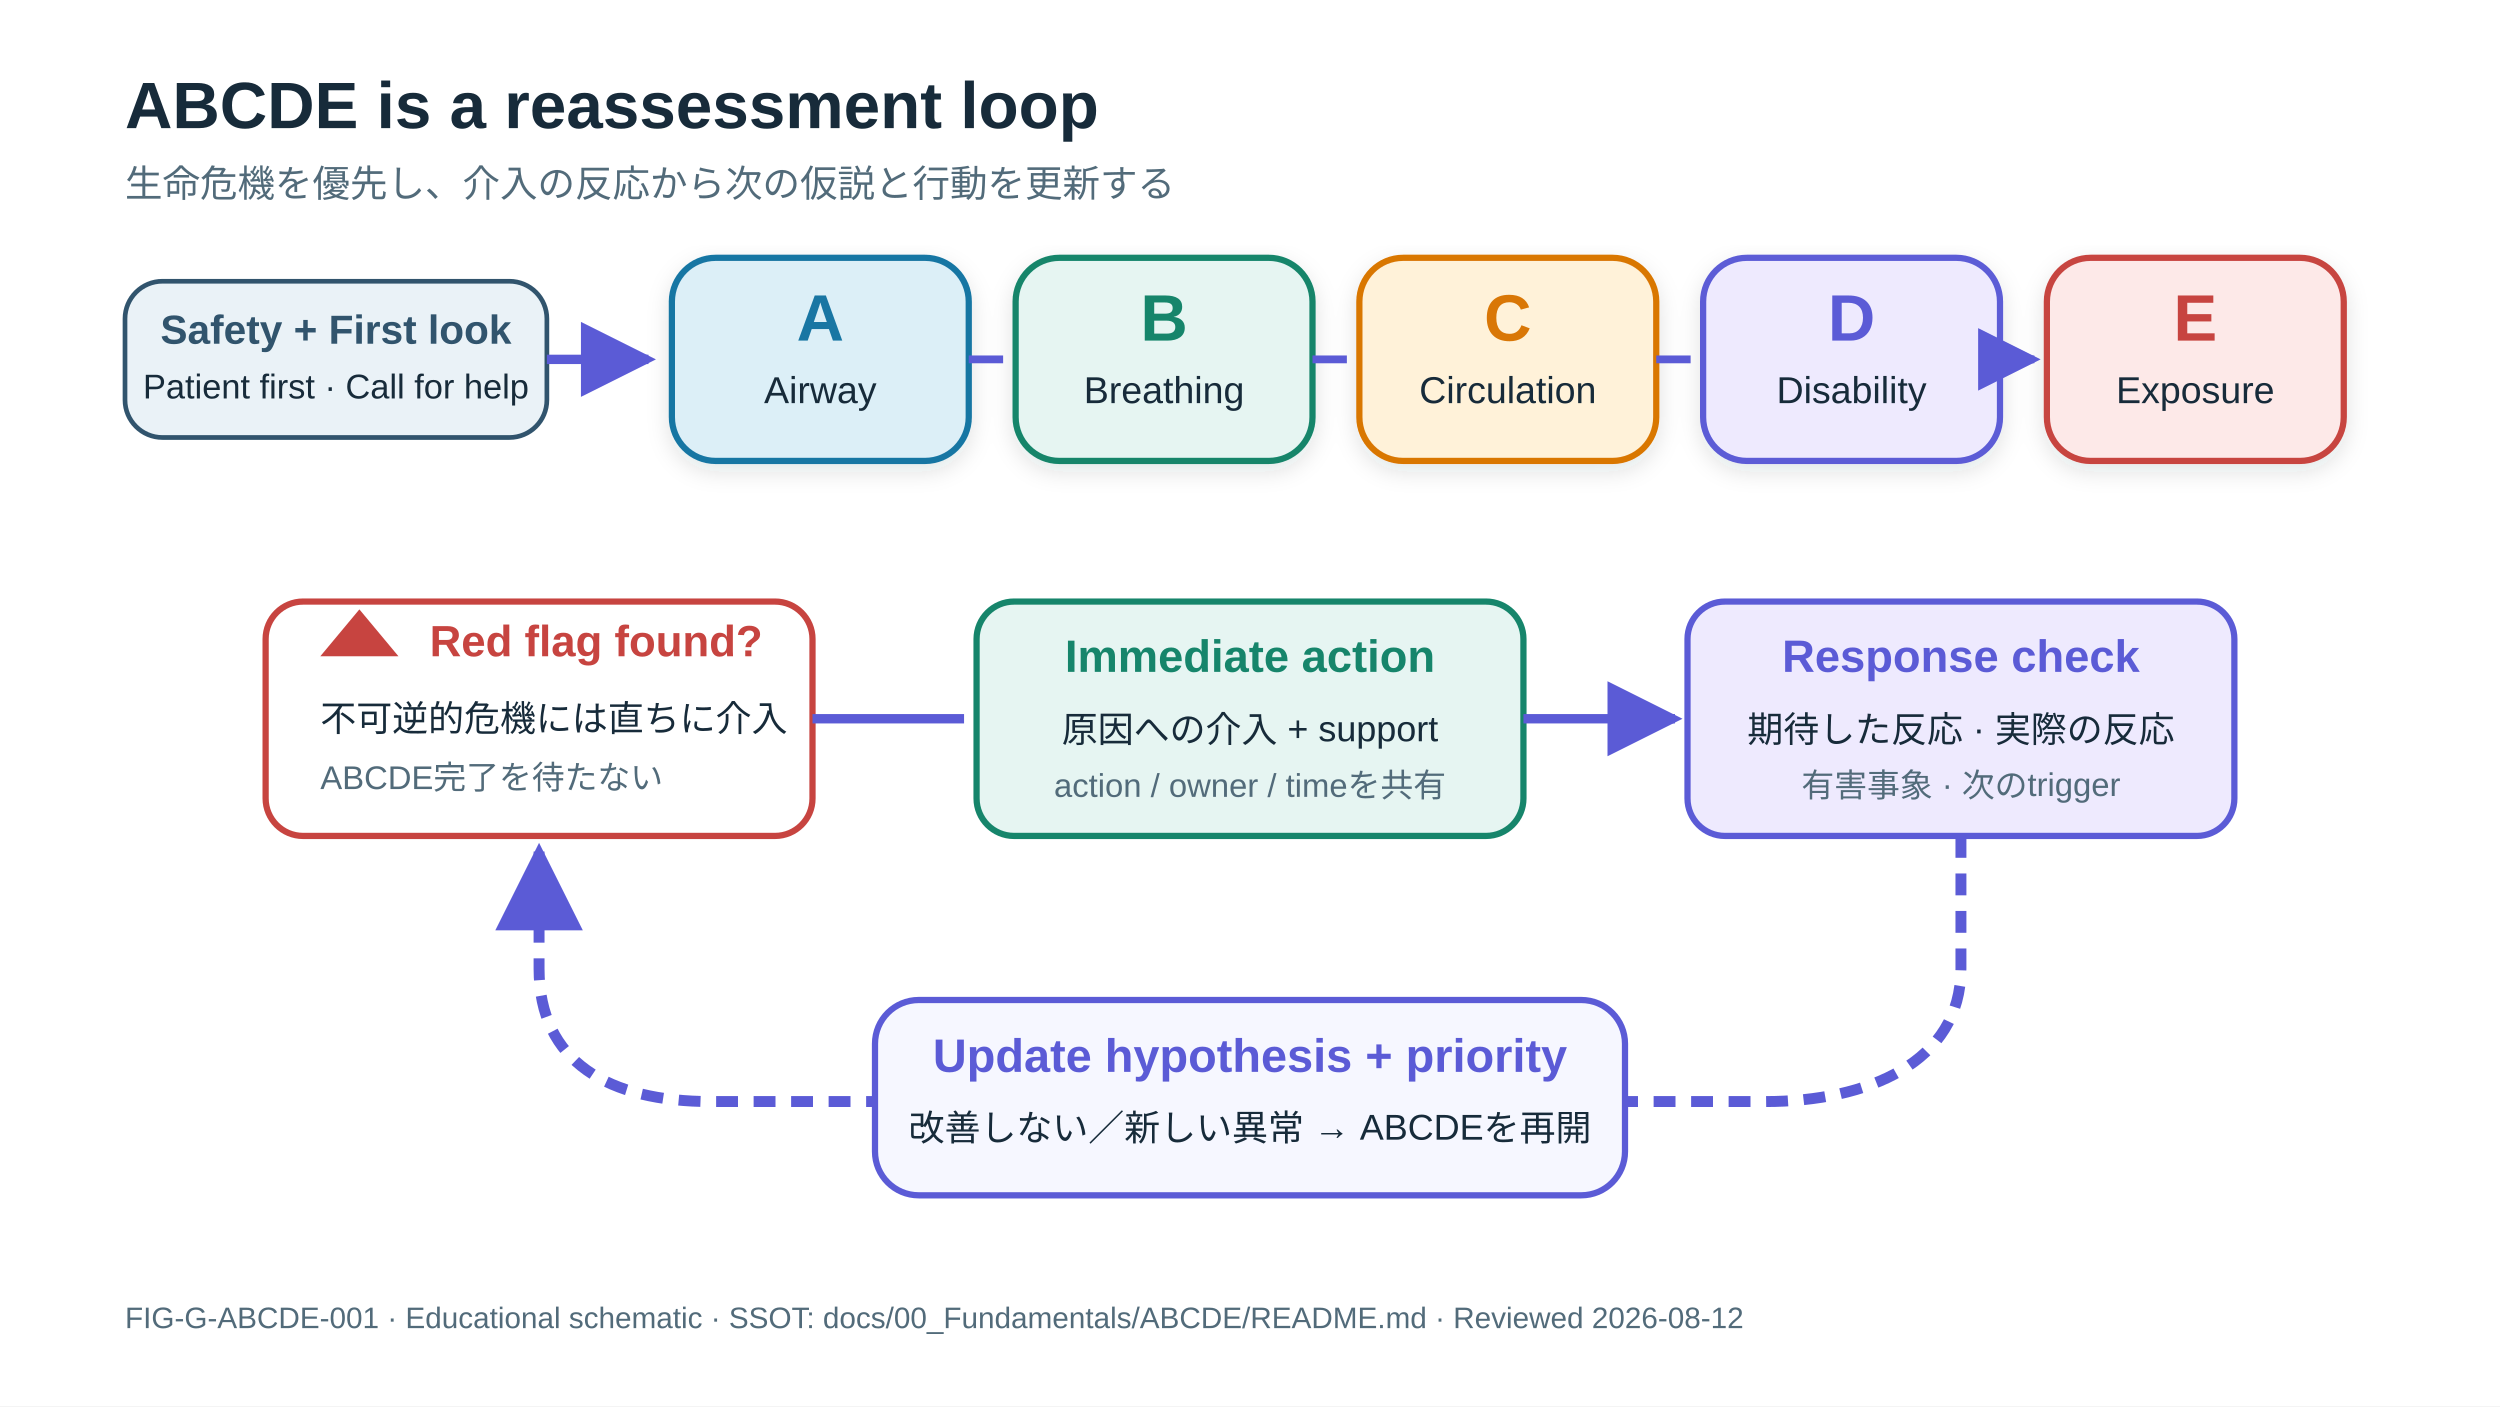
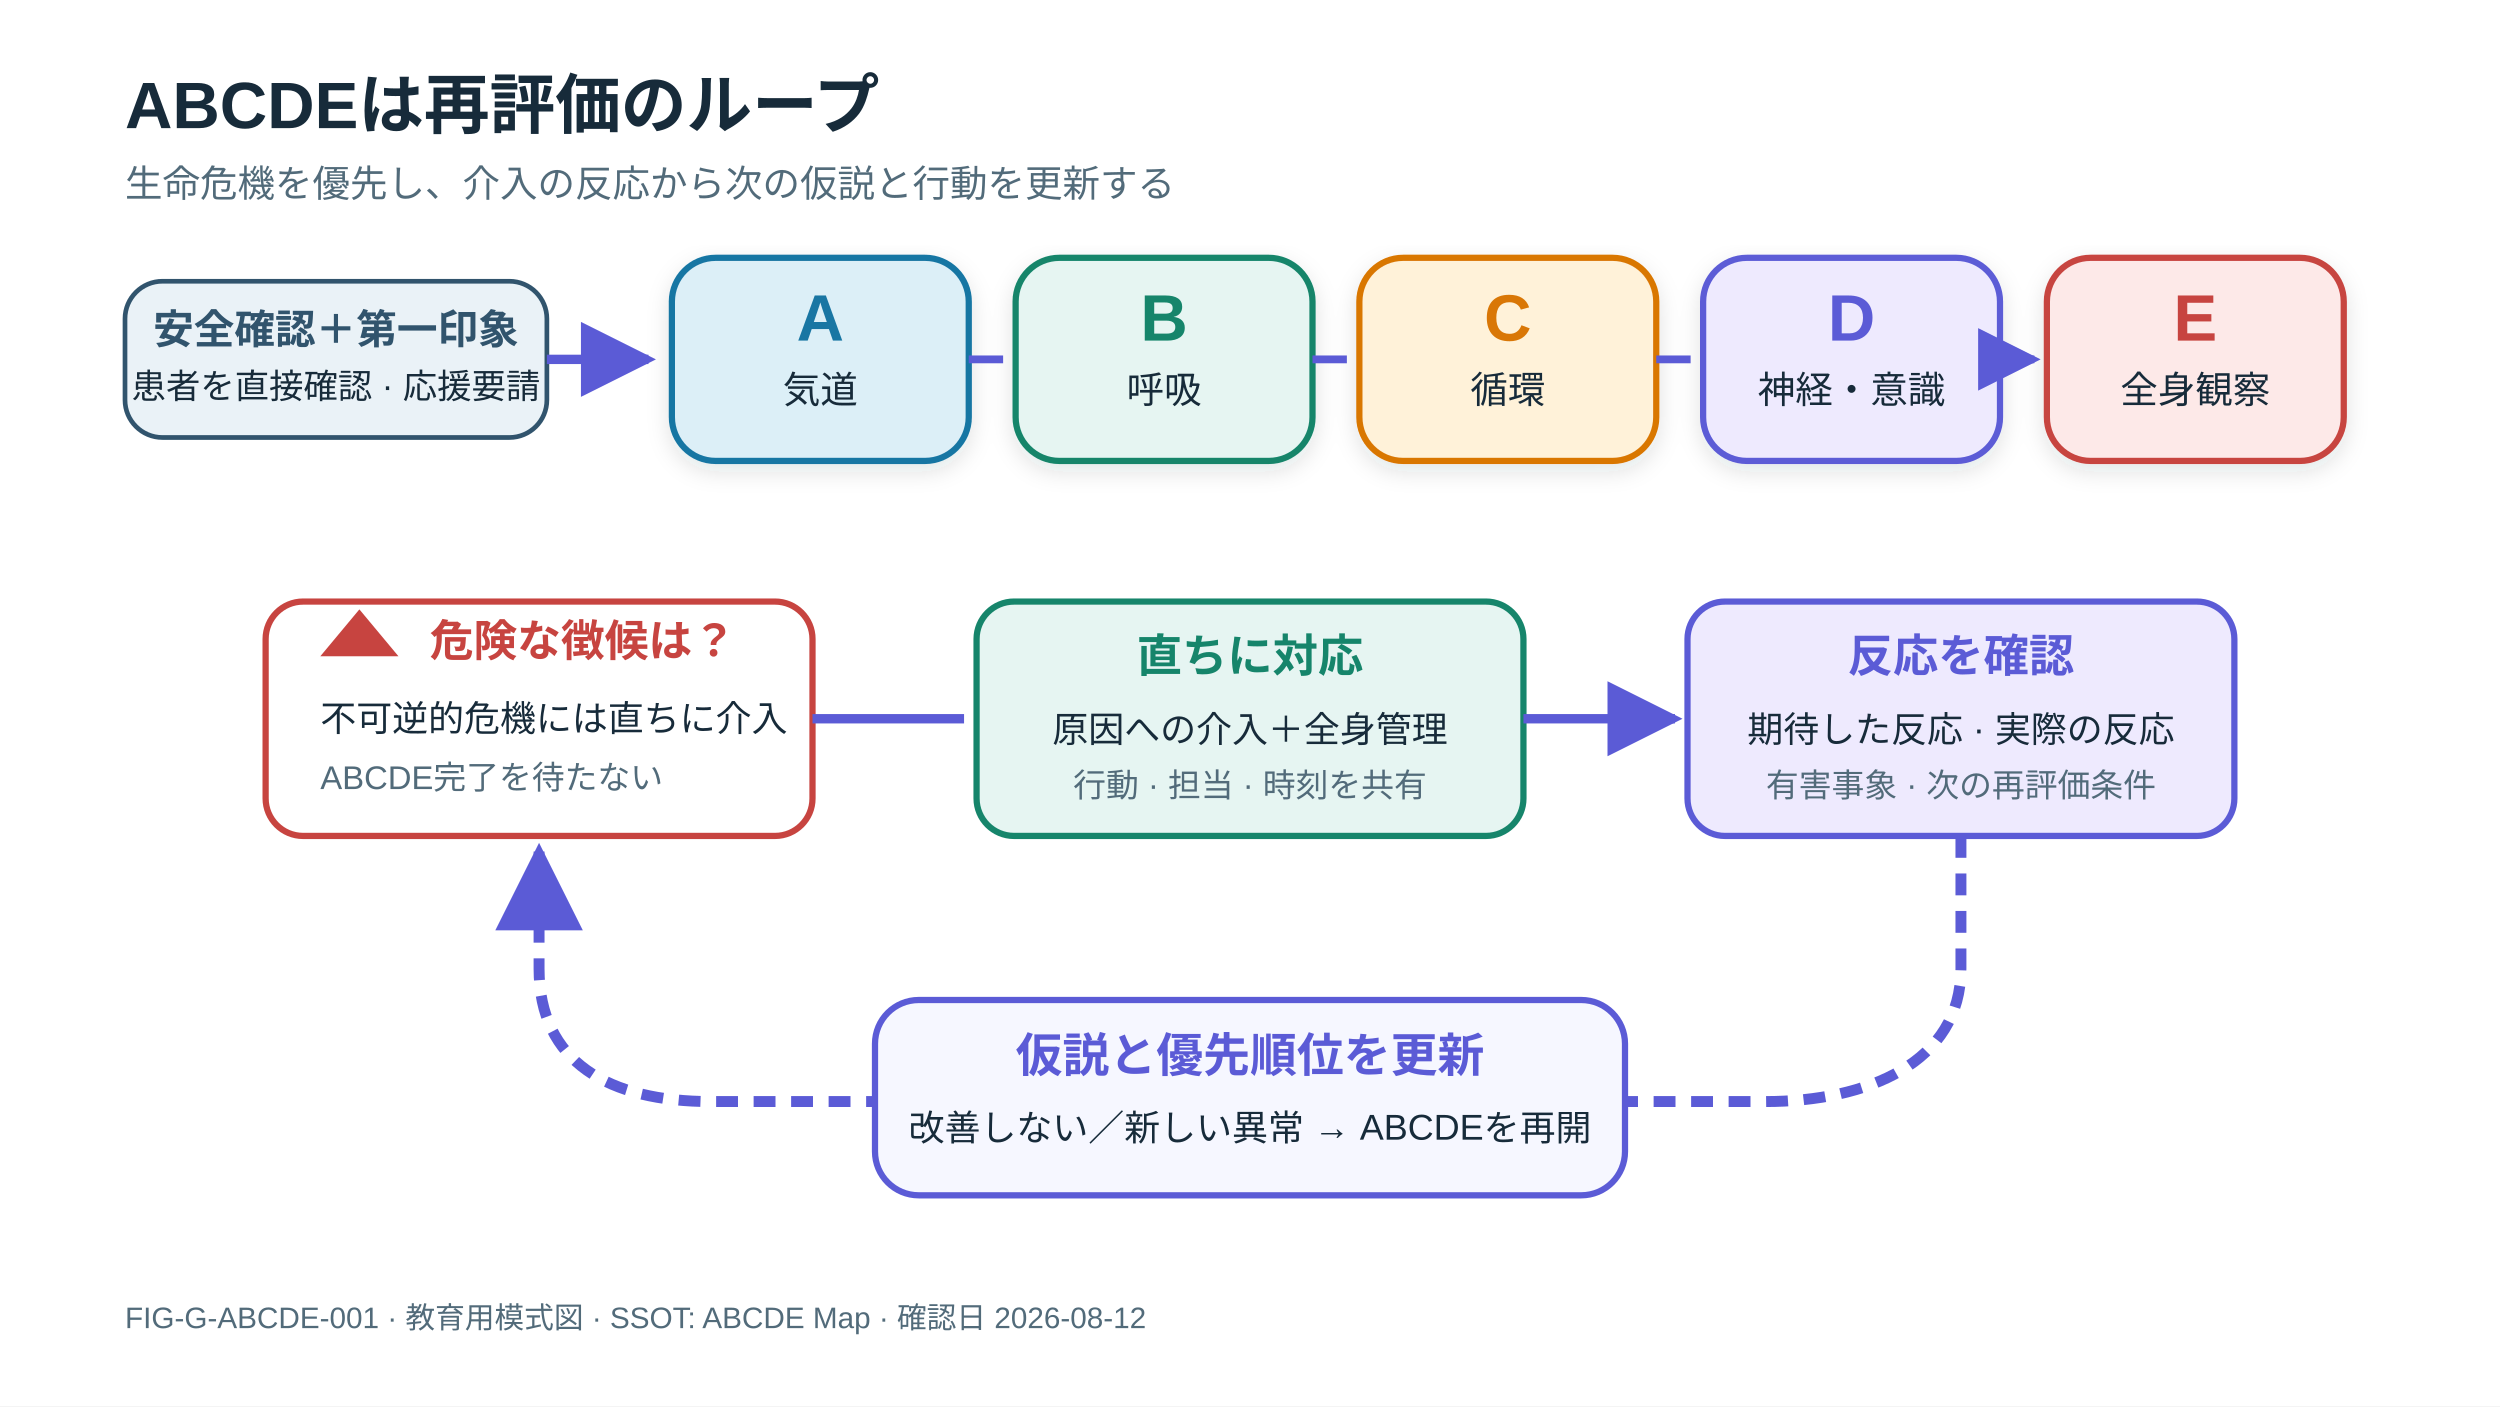
<svg xmlns="http://www.w3.org/2000/svg" width="1600" height="900" viewBox="0 0 1600 900" role="img" aria-labelledby="title desc">
  <defs>
    <marker id="arrow" viewBox="0 0 10 10" refX="9" refY="5" markerWidth="8" markerHeight="8" orient="auto-start-reverse">
      <path d="M0 0L10 5L0 10Z" fill="#5B5BD6" />
    </marker>
    <filter id="shadow" x="-10%" y="-10%" width="120%" height="130%">
      <feDropShadow dx="0" dy="5" stdDeviation="7" flood-color="#172B3A" flood-opacity=".12" />
    </filter>
  </defs>
  <rect width="1600" height="900" fill="#FFFFFF" />
-   <text x="80" y="82" font-family="Arial, Helvetica, sans-serif" font-size="42" font-weight="700" fill="#172B3A">ABCDE is a reassessment loop</text>
+   <text x="80" y="82" font-family="Arial, Helvetica, sans-serif" font-size="42" font-weight="700" fill="#172B3A">ABCDEは再評価のループ</text>
  <text x="80" y="126" font-family="Arial, Helvetica, sans-serif" font-size="24" fill="#526B7A">生命危機を優先し、介入の反応から次の仮説と行動を更新する</text>
  <rect x="80" y="180" width="270" height="100" rx="24" fill="#EAF2F7" stroke="#31546D" stroke-width="3" />
-   <text x="215" y="220" text-anchor="middle" font-family="Arial" font-size="26" font-weight="700" fill="#31546D">Safety + First look</text>
-   <text x="215" y="255" text-anchor="middle" font-family="Arial" font-size="22" fill="#172B3A">Patient first · Call for help</text>
+   <text x="215" y="220" text-anchor="middle" font-family="Arial" font-size="26" font-weight="700" fill="#31546D">安全確認＋第一印象</text>
+   <text x="215" y="255" text-anchor="middle" font-family="Arial" font-size="22" fill="#172B3A">患者を直接確認 · 応援要請</text>
  <path d="M350 230H415" stroke="#5B5BD6" stroke-width="6" marker-end="url(#arrow)" />
  <g filter="url(#shadow)">
    <rect x="430" y="165" width="190" height="130" rx="28" fill="#DCEFF7" stroke="#1976A3" stroke-width="4" />
    <rect x="650" y="165" width="190" height="130" rx="28" fill="#E6F5F2" stroke="#16856B" stroke-width="4" />
    <rect x="870" y="165" width="190" height="130" rx="28" fill="#FFF2D9" stroke="#D97706" stroke-width="4" />
    <rect x="1090" y="165" width="190" height="130" rx="28" fill="#EEEAFE" stroke="#5B5BD6" stroke-width="4" />
    <rect x="1310" y="165" width="190" height="130" rx="28" fill="#FDE9E8" stroke="#C74440" stroke-width="4" />
  </g>
  <g font-family="Arial" text-anchor="middle">
    <text x="525" y="218" font-size="42" font-weight="700" fill="#1976A3">A</text>
-     <text x="525" y="258" font-size="24" fill="#172B3A">Airway</text>
+     <text x="525" y="258" font-size="24" fill="#172B3A">気道</text>
    <text x="745" y="218" font-size="42" font-weight="700" fill="#16856B">B</text>
-     <text x="745" y="258" font-size="24" fill="#172B3A">Breathing</text>
+     <text x="745" y="258" font-size="24" fill="#172B3A">呼吸</text>
    <text x="965" y="218" font-size="42" font-weight="700" fill="#D97706">C</text>
-     <text x="965" y="258" font-size="24" fill="#172B3A">Circulation</text>
+     <text x="965" y="258" font-size="24" fill="#172B3A">循環</text>
    <text x="1185" y="218" font-size="42" font-weight="700" fill="#5B5BD6">D</text>
-     <text x="1185" y="258" font-size="24" fill="#172B3A">Disability</text>
+     <text x="1185" y="258" font-size="24" fill="#172B3A">神経・意識</text>
    <text x="1405" y="218" font-size="42" font-weight="700" fill="#C74440">E</text>
-     <text x="1405" y="258" font-size="24" fill="#172B3A">Exposure</text>
+     <text x="1405" y="258" font-size="24" fill="#172B3A">全身観察</text>
  </g>
  <path d="M620 230H642M840 230H862M1060 230H1082M1280 230H1302" stroke="#5B5BD6" stroke-width="5" marker-end="url(#arrow)" />
  <g font-family="Arial">
    <rect x="170" y="385" width="350" height="150" rx="24" fill="#FFF" stroke="#C74440" stroke-width="4" />
    <path d="M205 420L230 390L255 420Z" fill="#C74440" />
-     <text x="275" y="420" font-size="28" font-weight="700" fill="#C74440">Red flag found?</text>
+     <text x="275" y="420" font-size="28" font-weight="700" fill="#C74440">危険な徴候は？</text>
    <text x="205" y="468" font-size="23" fill="#172B3A">不可逆的危機には直ちに介入</text>
    <text x="205" y="505" font-size="21" fill="#526B7A">ABCDE完了を待たない</text>
    <rect x="625" y="385" width="350" height="150" rx="24" fill="#E6F5F2" stroke="#16856B" stroke-width="4" />
-     <text x="800" y="430" text-anchor="middle" font-size="29" font-weight="700" fill="#16856B">Immediate action</text>
-     <text x="800" y="475" text-anchor="middle" font-size="23" fill="#172B3A">原因への介入 + support</text>
-     <text x="800" y="510" text-anchor="middle" font-size="21" fill="#526B7A">action / owner / timeを共有</text>
+     <text x="800" y="430" text-anchor="middle" font-size="29" font-weight="700" fill="#16856B">直ちに対応</text>
+     <text x="800" y="475" text-anchor="middle" font-size="23" fill="#172B3A">原因への介入＋全身管理</text>
+     <text x="800" y="510" text-anchor="middle" font-size="21" fill="#526B7A">行動 · 担当 · 時刻を共有</text>
    <rect x="1080" y="385" width="350" height="150" rx="24" fill="#EEEAFE" stroke="#5B5BD6" stroke-width="4" />
-     <text x="1255" y="430" text-anchor="middle" font-size="29" font-weight="700" fill="#5B5BD6">Response check</text>
+     <text x="1255" y="430" text-anchor="middle" font-size="29" font-weight="700" fill="#5B5BD6">反応を確認</text>
    <text x="1255" y="475" text-anchor="middle" font-size="23" fill="#172B3A">期待した反応 · 実際の反応</text>
-     <text x="1255" y="510" text-anchor="middle" font-size="21" fill="#526B7A">有害事象 · 次のtrigger</text>
+     <text x="1255" y="510" text-anchor="middle" font-size="21" fill="#526B7A">有害事象 · 次の再評価条件</text>
  </g>
  <path d="M520 460H617M975 460H1072" stroke="#5B5BD6" stroke-width="6" marker-end="url(#arrow)" />
  <path d="M1255 535V620C1255 680 1195 705 1130 705H455C390 705 345 680 345 620V545" fill="none" stroke="#5B5BD6" stroke-width="7" stroke-dasharray="14 10" marker-end="url(#arrow)" />
  <rect x="560" y="640" width="480" height="125" rx="28" fill="#F6F7FF" stroke="#5B5BD6" stroke-width="4" />
-   <text x="800" y="686" text-anchor="middle" font-family="Arial" font-size="30" font-weight="700" fill="#5B5BD6">Update hypothesis + priority</text>
+   <text x="800" y="686" text-anchor="middle" font-family="Arial" font-size="30" font-weight="700" fill="#5B5BD6">仮説と優先順位を更新</text>
  <text x="800" y="730" text-anchor="middle" font-family="Arial" font-size="23" fill="#172B3A">改善しない／新しい異常 → ABCDEを再開</text>
-   <text x="80" y="850" font-family="Arial" font-size="19" fill="#526B7A">FIG-G-ABCDE-001 · Educational schematic · SSOT: docs/00_Fundamentals/ABCDE/README.md · Reviewed 2026-08-12</text>
+   <text x="80" y="850" font-family="Arial" font-size="19" fill="#526B7A">FIG-G-ABCDE-001 · 教育用模式図 · SSOT: ABCDE Map · 確認日 2026-08-12</text>
</svg>
